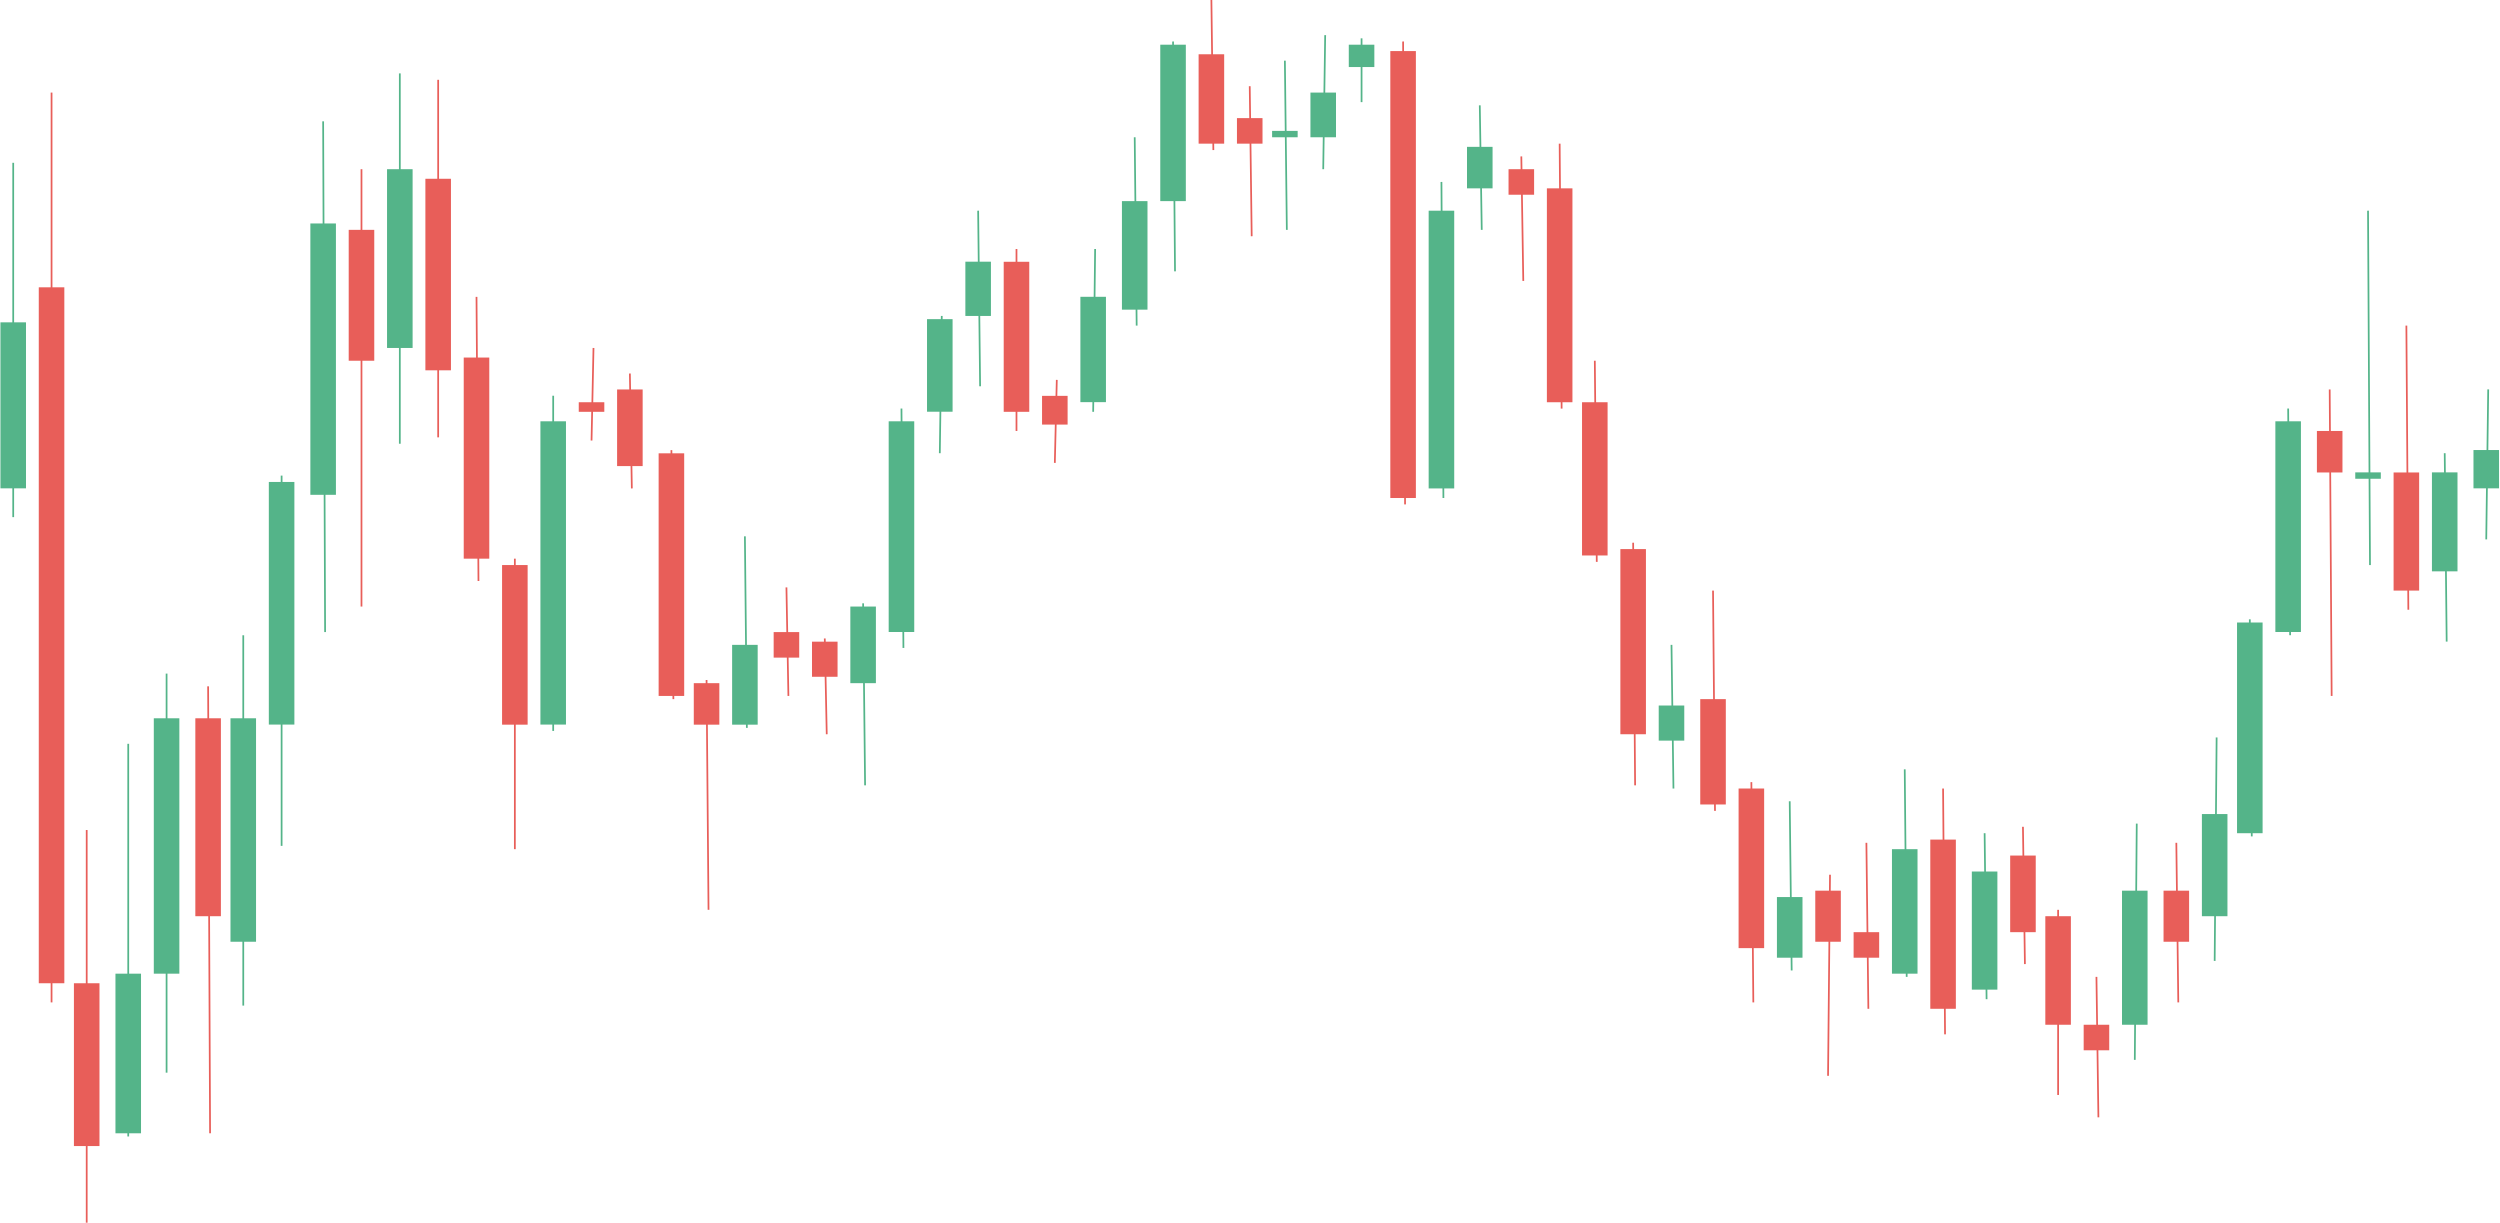
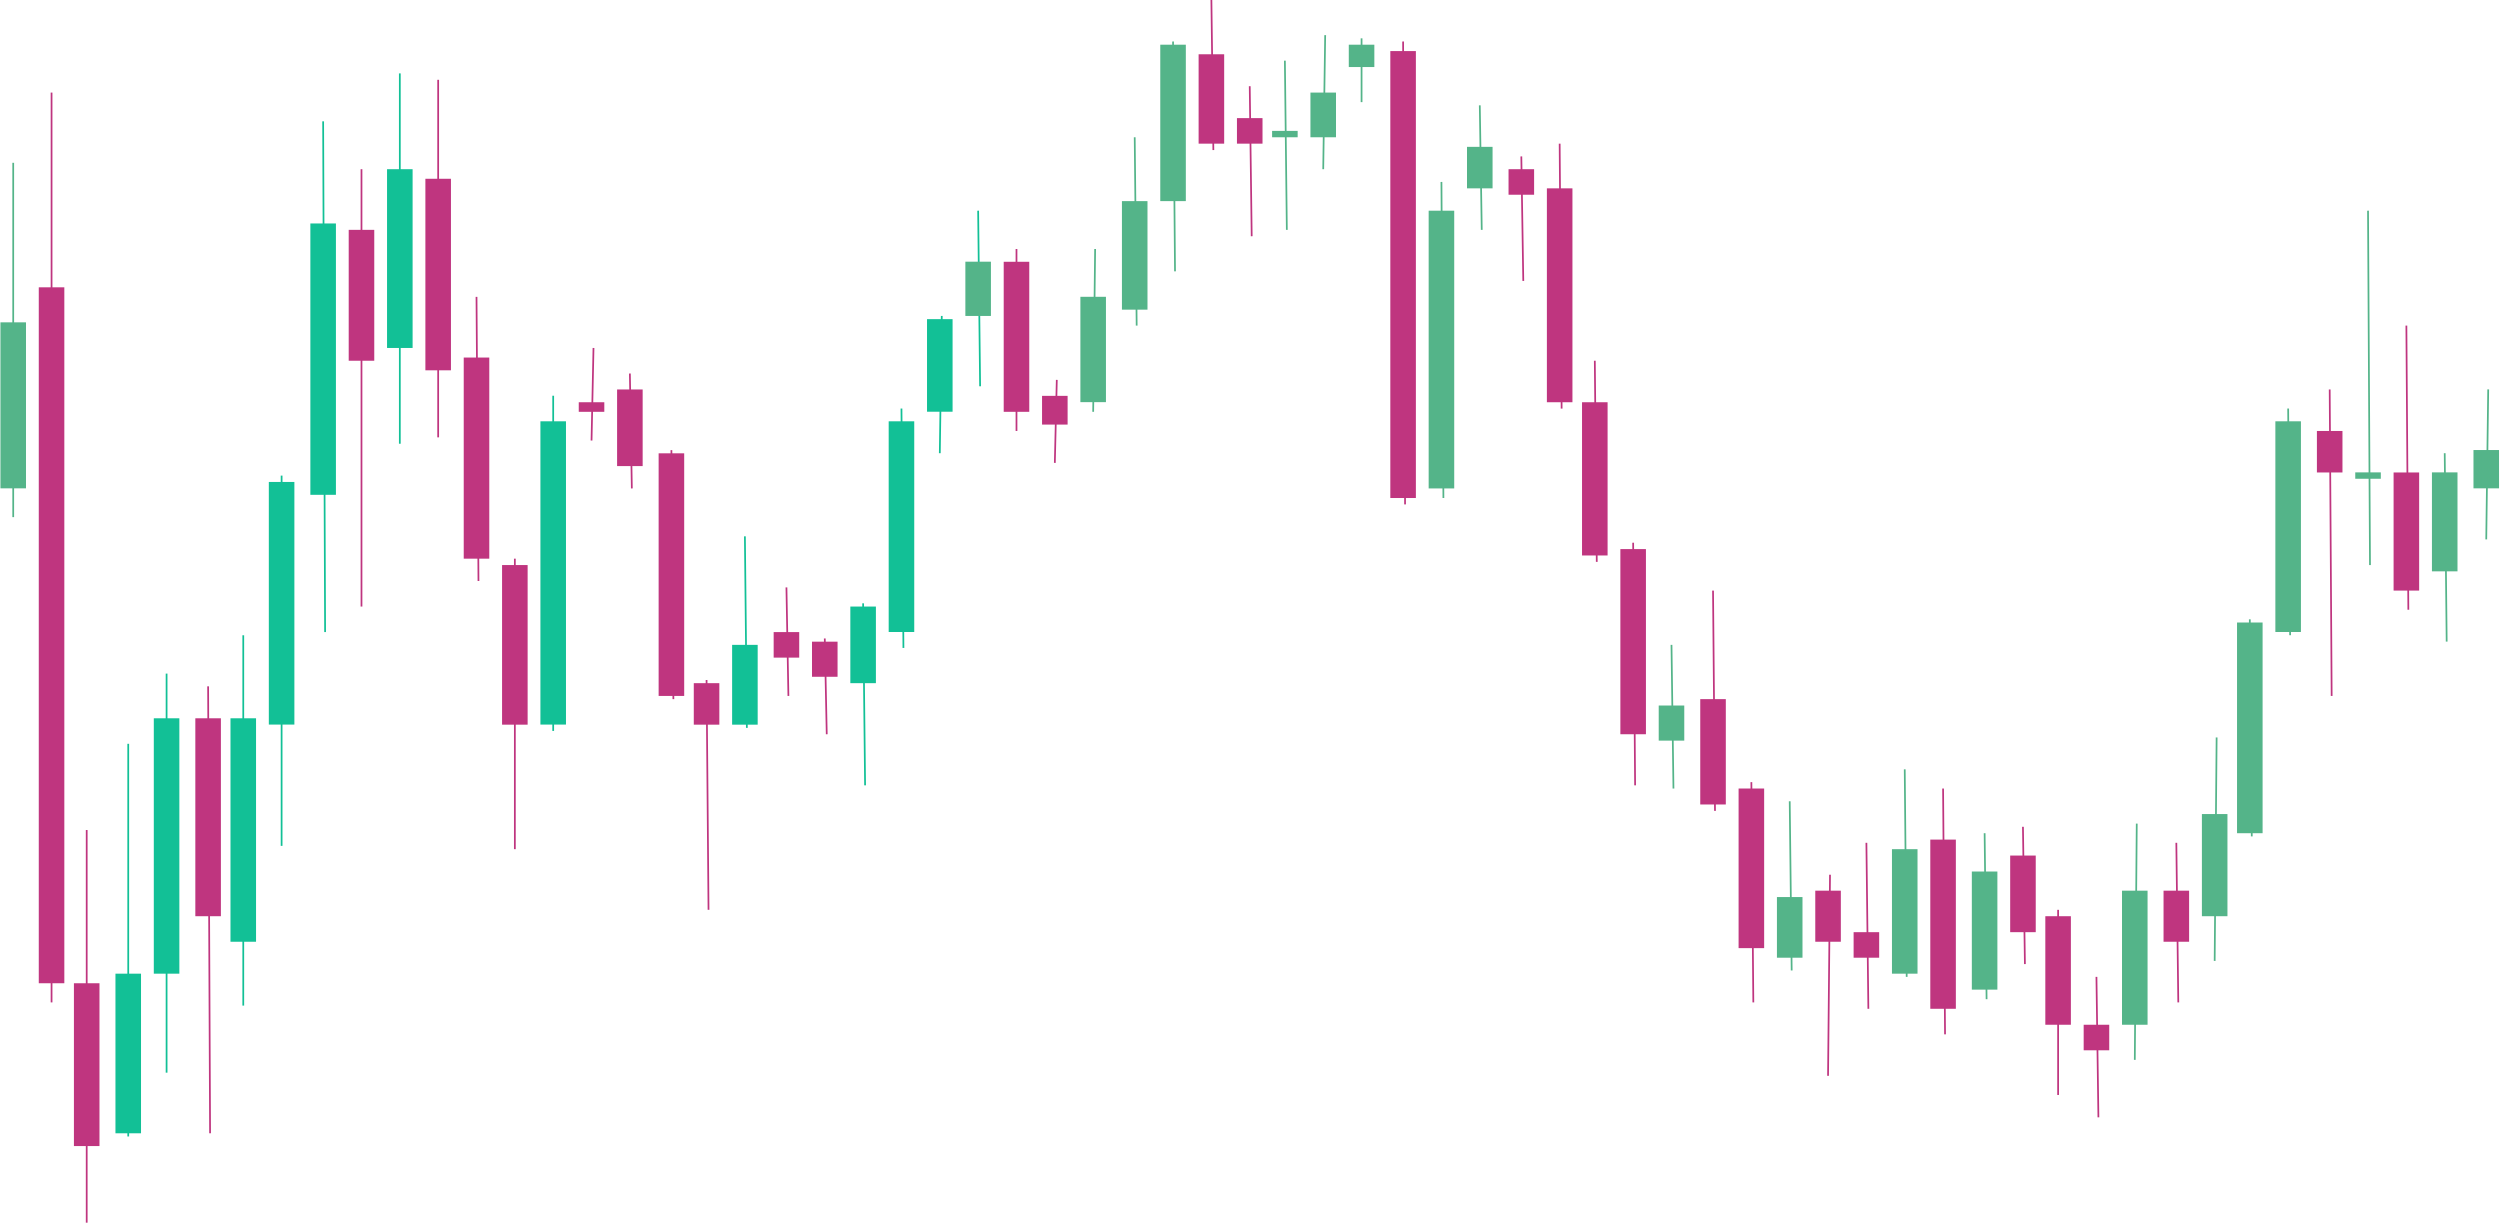
<svg xmlns="http://www.w3.org/2000/svg" width="1427" height="698" viewBox="0 0 1427 698" fill="none">
-   <path d="M29.427 52.844L29.427 572.172" stroke="#E85E59" />
-   <rect x="22.632" y="164.498" width="13.59" height="396.24" fill="#E85E59" stroke="#E85E59" />
-   <path d="M49.489 473.772L49.489 697.903" stroke="#E85E59" />
-   <rect x="42.694" y="561.739" width="13.59" height="91.932" fill="#E85E59" stroke="#E85E59" />
-   <path d="M118.793 391.773L119.913 646.882" stroke="#E85E59" />
-   <rect x="111.998" y="410.496" width="13.59" height="111.977" fill="#E85E59" stroke="#E85E59" />
-   <path d="M206.335 96.577L206.335 346.218" stroke="#E85E59" />
-   <rect x="199.54" y="131.699" width="13.59" height="73.71" fill="#E85E59" stroke="#E85E59" />
-   <path d="M250.106 45.555L250.106 249.642" stroke="#E85E59" />
-   <rect x="243.311" y="102.543" width="13.59" height="108.332" fill="#E85E59" stroke="#E85E59" />
-   <path d="M271.991 169.465L273.111 331.641" stroke="#E85E59" />
-   <rect x="265.196" y="204.587" width="13.59" height="113.799" fill="#E85E59" stroke="#E85E59" />
-   <path d="M293.877 318.885L293.877 484.706" stroke="#E85E59" />
-   <rect x="287.082" y="323.03" width="13.59" height="90.11" fill="#E85E59" stroke="#E85E59" />
-   <path d="M338.768 198.62L337.648 251.464" stroke="#E85E59" />
-   <rect x="330.852" y="230.098" width="13.59" height="4.467" fill="#E85E59" stroke="#E85E59" />
-   <path d="M359.533 213.198L360.653 278.797" stroke="#E85E59" />
-   <rect x="352.738" y="222.809" width="13.59" height="42.733" fill="#E85E59" stroke="#E85E59" />
-   <path d="M403.304 388.129L404.424 519.328" stroke="#E85E59" />
-   <rect x="396.509" y="390.451" width="13.59" height="22.689" fill="#E85E59" stroke="#E85E59" />
-   <path d="M448.899 335.285L450.019 397.24" stroke="#E85E59" />
-   <rect x="442.104" y="361.296" width="13.59" height="13.578" fill="#E85E59" stroke="#E85E59" />
-   <path d="M470.784 364.44L471.904 419.107" stroke="#E85E59" />
-   <rect x="463.989" y="366.763" width="13.59" height="19.044" fill="#E85E59" stroke="#E85E59" />
-   <path d="M580.211 142.132L580.211 245.997" stroke="#E85E59" />
-   <rect x="573.416" y="149.921" width="13.59" height="84.644" fill="#E85E59" stroke="#E85E59" />
-   <path d="M603.217 216.842L602.097 264.219" stroke="#E85E59" />
-   <rect x="595.302" y="226.453" width="13.59" height="15.4" fill="#E85E59" stroke="#E85E59" />
-   <path d="M691.462 0L692.582 85.644" stroke="#E85E59" />
-   <rect x="684.667" y="31.477" width="13.59" height="50.022" fill="#E85E59" stroke="#E85E59" />
-   <path d="M800.89 23.689L802.01 287.908" stroke="#E85E59" />
-   <rect x="794.094" y="29.655" width="13.59" height="254.108" fill="#E85E59" stroke="#E85E59" />
-   <path d="M713.348 49.2L714.468 134.843" stroke="#E85E59" />
-   <rect x="706.553" y="67.921" width="13.59" height="13.578" fill="#E85E59" stroke="#E85E59" />
-   <path d="M868.37 89.288L869.49 160.353" stroke="#E85E59" />
-   <rect x="861.575" y="97.077" width="13.59" height="13.578" fill="#E85E59" stroke="#E85E59" />
-   <path d="M890.255 81.999L891.375 233.242" stroke="#E85E59" />
-   <rect x="883.46" y="108.01" width="13.59" height="121.088" fill="#E85E59" stroke="#E85E59" />
-   <path d="M910.317 205.909L911.437 320.707" stroke="#E85E59" />
-   <rect x="903.522" y="230.098" width="13.59" height="86.466" fill="#E85E59" stroke="#E85E59" />
-   <path d="M932.203 309.774L933.323 448.262" stroke="#E85E59" />
-   <rect x="925.407" y="313.919" width="13.59" height="104.688" fill="#E85E59" stroke="#E85E59" />
-   <path d="M977.797 337.107L978.917 462.839" stroke="#E85E59" />
-   <rect x="971.002" y="399.562" width="13.59" height="59.133" fill="#E85E59" stroke="#E85E59" />
-   <path d="M999.683 446.439L1000.8 572.171" stroke="#E85E59" />
-   <rect x="992.887" y="450.584" width="13.59" height="90.11" fill="#E85E59" stroke="#E85E59" />
-   <path d="M1044.57 499.283L1043.45 614.082" stroke="#E85E59" />
-   <rect x="1036.66" y="508.895" width="13.59" height="28.155" fill="#E85E59" stroke="#E85E59" />
-   <path d="M1065.34 481.062L1066.46 575.816" stroke="#E85E59" />
-   <rect x="1058.54" y="532.583" width="13.59" height="13.578" fill="#E85E59" stroke="#E85E59" />
-   <path d="M1109.11 450.084L1110.23 590.394" stroke="#E85E59" />
-   <rect x="1102.31" y="479.739" width="13.59" height="95.577" fill="#E85E59" stroke="#E85E59" />
-   <path d="M1154.7 471.95L1155.82 550.305" stroke="#E85E59" />
-   <rect x="1147.91" y="488.85" width="13.59" height="42.733" fill="#E85E59" stroke="#E85E59" />
-   <path d="M1174.77 519.328L1174.77 625.015" stroke="#E85E59" />
-   <rect x="1167.97" y="523.472" width="13.59" height="60.955" fill="#E85E59" stroke="#E85E59" />
-   <path d="M1196.65 557.594L1197.77 637.771" stroke="#E85E59" />
-   <rect x="1189.86" y="585.427" width="13.59" height="13.578" fill="#E85E59" stroke="#E85E59" />
-   <path d="M1242.25 481.062L1243.37 572.172" stroke="#E85E59" />
-   <rect x="1235.45" y="508.895" width="13.591" height="28.155" fill="#E85E59" stroke="#E85E59" />
-   <path d="M1329.79 222.309L1330.91 397.24" stroke="#E85E59" />
-   <rect x="1322.99" y="246.497" width="13.59" height="22.689" fill="#E85E59" stroke="#E85E59" />
-   <path d="M1373.56 185.865L1374.68 348.041" stroke="#E85E59" />
-   <rect x="1366.76" y="270.186" width="13.59" height="66.421" fill="#E85E59" stroke="#E85E59" />
-   <path d="M383.242 256.931L384.362 399.062" stroke="#E85E59" />
-   <rect x="376.447" y="259.253" width="13.59" height="137.487" fill="#E85E59" stroke="#E85E59" />
-   <path d="M73.198 424.573C73.198 512.102 73.198 561.176 73.198 648.704" stroke="#54B489" />
-   <rect x="66.403" y="556.272" width="13.59" height="90.11" fill="#54B489" stroke="#54B489" />
-   <path d="M95.084 384.485C95.084 473.437 95.084 523.309 95.084 612.26" stroke="#54B489" />
-   <rect x="88.289" y="410.496" width="13.59" height="144.776" fill="#54B489" stroke="#54B489" />
-   <path d="M138.855 362.619C138.855 445.166 138.855 491.447 138.855 573.994" stroke="#54B489" />
-   <rect x="132.06" y="410.496" width="13.59" height="126.554" fill="#54B489" stroke="#54B489" />
-   <path d="M160.74 271.456C160.74 354.003 160.74 400.284 160.74 482.832" stroke="#54B489" />
-   <rect x="153.945" y="275.6" width="13.59" height="137.487" fill="#54B489" stroke="#54B489" />
-   <path d="M184.449 69.244C184.887 183.102 185.132 246.938 185.569 360.796" stroke="#54B489" />
-   <rect x="177.654" y="128.054" width="13.59" height="153.887" fill="#54B489" stroke="#54B489" />
-   <path d="M228.22 41.911C228.22 124.458 228.22 170.739 228.22 253.287" stroke="#54B489" />
-   <rect x="221.425" y="97.077" width="13.59" height="101.043" fill="#54B489" stroke="#54B489" />
-   <path d="M315.762 225.901C315.762 300.62 315.762 342.513 315.762 417.232" stroke="#54B489" />
-   <rect x="308.967" y="240.978" width="13.59" height="172.109" fill="#54B489" stroke="#54B489" />
-   <path d="M425.189 306.13C425.627 348.827 425.872 372.766 426.309 415.462" stroke="#54B489" />
-   <rect x="418.394" y="368.585" width="13.59" height="44.555" fill="#54B489" stroke="#54B489" />
-   <path d="M492.67 344.396C493.107 384.959 493.352 407.7 493.79 448.262" stroke="#54B489" />
-   <rect x="485.874" y="346.719" width="13.59" height="42.733" fill="#54B489" stroke="#54B489" />
-   <path d="M514.555 233.189C514.992 286.561 515.238 316.484 515.675 369.855" stroke="#54B489" />
-   <rect x="507.76" y="240.978" width="13.59" height="119.265" fill="#54B489" stroke="#54B489" />
-   <path d="M537.56 180.346C537.123 210.945 536.878 228.101 536.44 258.7" stroke="#54B489" />
-   <rect x="529.645" y="182.668" width="13.59" height="51.844" fill="#54B489" stroke="#54B489" />
-   <path d="M558.326 120.266C558.763 159.404 559.009 181.348 559.446 220.487" stroke="#54B489" />
+   <path d="M29.427 52.844L29.427 572.172" stroke="#BF357F" />
+   <rect x="22.632" y="164.498" width="13.59" height="396.24" fill="#BF357F" stroke="#BF357F" />
+   <path d="M49.489 473.772L49.489 697.903" stroke="#BF357F" />
+   <rect x="42.694" y="561.739" width="13.59" height="91.932" fill="#BF357F" stroke="#BF357F" />
+   <path d="M118.793 391.773L119.913 646.882" stroke="#BF357F" />
+   <rect x="111.998" y="410.496" width="13.59" height="111.977" fill="#BF357F" stroke="#BF357F" />
+   <path d="M206.335 96.577L206.335 346.218" stroke="#BF357F" />
+   <rect x="199.54" y="131.699" width="13.59" height="73.71" fill="#BF357F" stroke="#BF357F" />
+   <path d="M250.106 45.555L250.106 249.642" stroke="#BF357F" />
+   <rect x="243.311" y="102.543" width="13.59" height="108.332" fill="#BF357F" stroke="#BF357F" />
+   <path d="M271.991 169.465L273.111 331.641" stroke="#BF357F" />
+   <rect x="265.196" y="204.587" width="13.59" height="113.799" fill="#BF357F" stroke="#BF357F" />
+   <path d="M293.877 318.885L293.877 484.706" stroke="#BF357F" />
+   <rect x="287.082" y="323.03" width="13.59" height="90.11" fill="#BF357F" stroke="#BF357F" />
+   <path d="M338.768 198.62L337.648 251.464" stroke="#BF357F" />
+   <rect x="330.852" y="230.098" width="13.59" height="4.467" fill="#BF357F" stroke="#BF357F" />
+   <path d="M359.533 213.198L360.653 278.797" stroke="#BF357F" />
+   <rect x="352.738" y="222.809" width="13.59" height="42.733" fill="#BF357F" stroke="#BF357F" />
+   <path d="M403.304 388.129L404.424 519.328" stroke="#BF357F" />
+   <rect x="396.509" y="390.451" width="13.59" height="22.689" fill="#BF357F" stroke="#BF357F" />
+   <path d="M448.899 335.285L450.019 397.24" stroke="#BF357F" />
+   <rect x="442.104" y="361.296" width="13.59" height="13.578" fill="#BF357F" stroke="#BF357F" />
+   <path d="M470.784 364.44L471.904 419.107" stroke="#BF357F" />
+   <rect x="463.989" y="366.763" width="13.59" height="19.044" fill="#BF357F" stroke="#BF357F" />
+   <path d="M580.211 142.132L580.211 245.997" stroke="#BF357F" />
+   <rect x="573.416" y="149.921" width="13.59" height="84.644" fill="#BF357F" stroke="#BF357F" />
+   <path d="M603.217 216.842L602.097 264.219" stroke="#BF357F" />
+   <rect x="595.302" y="226.453" width="13.59" height="15.4" fill="#BF357F" stroke="#BF357F" />
+   <path d="M691.462 0L692.582 85.644" stroke="#BF357F" />
+   <rect x="684.667" y="31.477" width="13.59" height="50.022" fill="#BF357F" stroke="#BF357F" />
+   <path d="M800.89 23.689L802.01 287.908" stroke="#BF357F" />
+   <rect x="794.094" y="29.655" width="13.59" height="254.108" fill="#BF357F" stroke="#BF357F" />
+   <path d="M713.348 49.2L714.468 134.843" stroke="#BF357F" />
+   <rect x="706.553" y="67.921" width="13.59" height="13.578" fill="#BF357F" stroke="#BF357F" />
+   <path d="M868.37 89.288L869.49 160.353" stroke="#BF357F" />
+   <rect x="861.575" y="97.077" width="13.59" height="13.578" fill="#BF357F" stroke="#BF357F" />
+   <path d="M890.255 81.999L891.375 233.242" stroke="#BF357F" />
+   <rect x="883.46" y="108.01" width="13.59" height="121.088" fill="#BF357F" stroke="#BF357F" />
+   <path d="M910.317 205.909L911.437 320.707" stroke="#BF357F" />
+   <rect x="903.522" y="230.098" width="13.59" height="86.466" fill="#BF357F" stroke="#BF357F" />
+   <path d="M932.203 309.774L933.323 448.262" stroke="#BF357F" />
+   <rect x="925.407" y="313.919" width="13.59" height="104.688" fill="#BF357F" stroke="#BF357F" />
+   <path d="M977.797 337.107L978.917 462.839" stroke="#BF357F" />
+   <rect x="971.002" y="399.562" width="13.59" height="59.133" fill="#BF357F" stroke="#BF357F" />
+   <path d="M999.683 446.439L1000.8 572.171" stroke="#BF357F" />
+   <rect x="992.887" y="450.584" width="13.59" height="90.11" fill="#BF357F" stroke="#BF357F" />
+   <path d="M1044.57 499.283L1043.45 614.082" stroke="#BF357F" />
+   <rect x="1036.66" y="508.895" width="13.59" height="28.155" fill="#BF357F" stroke="#BF357F" />
+   <path d="M1065.34 481.062L1066.46 575.816" stroke="#BF357F" />
+   <rect x="1058.54" y="532.583" width="13.59" height="13.578" fill="#BF357F" stroke="#BF357F" />
+   <path d="M1109.11 450.084L1110.23 590.394" stroke="#BF357F" />
+   <rect x="1102.31" y="479.739" width="13.59" height="95.577" fill="#BF357F" stroke="#BF357F" />
+   <path d="M1154.7 471.95L1155.82 550.305" stroke="#BF357F" />
+   <rect x="1147.91" y="488.85" width="13.59" height="42.733" fill="#BF357F" stroke="#BF357F" />
+   <path d="M1174.77 519.328L1174.77 625.015" stroke="#BF357F" />
+   <rect x="1167.97" y="523.472" width="13.59" height="60.955" fill="#BF357F" stroke="#BF357F" />
+   <path d="M1196.65 557.594L1197.77 637.771" stroke="#BF357F" />
+   <rect x="1189.86" y="585.427" width="13.59" height="13.578" fill="#BF357F" stroke="#BF357F" />
+   <path d="M1242.25 481.062L1243.37 572.172" stroke="#BF357F" />
+   <rect x="1235.45" y="508.895" width="13.591" height="28.155" fill="#BF357F" stroke="#BF357F" />
+   <path d="M1329.79 222.309L1330.91 397.24" stroke="#BF357F" />
+   <rect x="1322.99" y="246.497" width="13.59" height="22.689" fill="#BF357F" stroke="#BF357F" />
+   <path d="M1373.56 185.865L1374.68 348.041" stroke="#BF357F" />
+   <rect x="1366.76" y="270.186" width="13.59" height="66.421" fill="#BF357F" stroke="#BF357F" />
+   <path d="M383.242 256.931L384.362 399.062" stroke="#BF357F" />
+   <rect x="376.447" y="259.253" width="13.59" height="137.487" fill="#BF357F" stroke="#BF357F" />
+   <path d="M73.198 424.573C73.198 512.102 73.198 561.176 73.198 648.704" stroke="#12C096" />
+   <rect x="66.403" y="556.272" width="13.59" height="90.11" fill="#12C096" stroke="#12C096" />
+   <path d="M95.084 384.485C95.084 473.437 95.084 523.309 95.084 612.26" stroke="#12C096" />
+   <rect x="88.289" y="410.496" width="13.59" height="144.776" fill="#12C096" stroke="#12C096" />
+   <path d="M138.855 362.619C138.855 445.166 138.855 491.447 138.855 573.994" stroke="#12C096" />
+   <rect x="132.06" y="410.496" width="13.59" height="126.554" fill="#12C096" stroke="#12C096" />
+   <path d="M160.74 271.456C160.74 354.003 160.74 400.284 160.74 482.832" stroke="#12C096" />
+   <rect x="153.945" y="275.6" width="13.59" height="137.487" fill="#12C096" stroke="#12C096" />
+   <path d="M184.449 69.244C184.887 183.102 185.132 246.938 185.569 360.796" stroke="#12C096" />
+   <rect x="177.654" y="128.054" width="13.59" height="153.887" fill="#12C096" stroke="#12C096" />
+   <path d="M228.22 41.911C228.22 124.458 228.22 170.739 228.22 253.287" stroke="#12C096" />
+   <rect x="221.425" y="97.077" width="13.59" height="101.043" fill="#12C096" stroke="#12C096" />
+   <path d="M315.762 225.901C315.762 300.62 315.762 342.513 315.762 417.232" stroke="#12C096" />
+   <rect x="308.967" y="240.978" width="13.59" height="172.109" fill="#12C096" stroke="#12C096" />
+   <path d="M425.189 306.13C425.627 348.827 425.872 372.766 426.309 415.462" stroke="#12C096" />
+   <rect x="418.394" y="368.585" width="13.59" height="44.555" fill="#12C096" stroke="#12C096" />
+   <path d="M492.67 344.396C493.107 384.959 493.352 407.7 493.79 448.262" stroke="#12C096" />
+   <rect x="485.874" y="346.719" width="13.59" height="42.733" fill="#12C096" stroke="#12C096" />
+   <path d="M514.555 233.189C514.992 286.561 515.238 316.484 515.675 369.855" stroke="#12C096" />
+   <rect x="507.76" y="240.978" width="13.59" height="119.265" fill="#12C096" stroke="#12C096" />
+   <path d="M537.56 180.346C537.123 210.945 536.878 228.101 536.44 258.7" stroke="#12C096" />
+   <rect x="529.645" y="182.668" width="13.59" height="51.844" fill="#12C096" stroke="#12C096" />
+   <path d="M558.326 120.266C558.763 159.404 559.009 181.348 559.446 220.487" stroke="#12C096" />
  <rect x="551.531" y="149.868" width="13.59" height="29.977" fill="#54B489" stroke="#54B489" />
  <path d="M625.102 142.132C624.665 178.425 624.42 198.772 623.982 235.065" stroke="#54B489" />
  <rect x="617.187" y="169.913" width="13.59" height="59.133" fill="#54B489" stroke="#54B489" />
  <path d="M647.691 78.355C648.129 120.34 648.374 143.88 648.811 185.865" stroke="#54B489" />
  <rect x="640.896" y="115.299" width="13.59" height="60.955" fill="#54B489" stroke="#54B489" />
  <path d="M733.409 34.622C733.847 72.338 734.092 93.483 734.529 131.199" stroke="#54B489" />
  <rect x="726.614" y="75.21" width="13.59" height="2.644" fill="#54B489" stroke="#54B489" />
  <path d="M669.577 23.689C670.014 74.925 670.26 103.651 670.697 154.888" stroke="#54B489" />
  <rect x="662.782" y="26.011" width="13.59" height="88.288" fill="#54B489" stroke="#54B489" />
  <path d="M756.415 20.044C755.978 49.932 755.732 66.689 755.295 96.577" stroke="#54B489" />
  <rect x="748.5" y="53.344" width="13.59" height="24.511" fill="#54B489" stroke="#54B489" />
  <path d="M844.661 60.133C845.098 87.886 845.343 103.446 845.781 131.199" stroke="#54B489" />
  <rect x="837.865" y="84.321" width="13.59" height="22.689" fill="#54B489" stroke="#54B489" />
  <path d="M954.088 368.085C954.525 400.108 954.771 418.062 955.208 450.085" stroke="#54B489" />
  <rect x="947.293" y="403.207" width="13.59" height="19.044" fill="#54B489" stroke="#54B489" />
  <path d="M1021.57 457.373C1022.01 495.089 1022.25 516.234 1022.69 553.95" stroke="#54B489" />
  <rect x="1014.77" y="512.539" width="13.59" height="33.622" fill="#54B489" stroke="#54B489" />
  <path d="M1087.22 439.151C1087.66 485.406 1087.91 511.339 1088.34 557.594" stroke="#54B489" />
  <rect x="1080.43" y="485.206" width="13.59" height="70.066" fill="#54B489" stroke="#54B489" />
  <path d="M1132.82 475.595C1133.26 512.599 1133.5 533.346 1133.94 570.35" stroke="#54B489" />
  <rect x="1126.02" y="497.961" width="13.59" height="66.421" fill="#54B489" stroke="#54B489" />
  <path d="M1219.66 470.128C1219.22 522.788 1218.97 552.312 1218.54 604.971" stroke="#54B489" />
  <rect x="1211.74" y="508.895" width="13.59" height="75.532" fill="#54B489" stroke="#54B489" />
  <path d="M1265.25 420.929C1264.81 470.742 1264.57 498.67 1264.13 548.483" stroke="#54B489" />
  <rect x="1257.34" y="465.162" width="13.59" height="57.31" fill="#54B489" stroke="#54B489" />
  <path d="M1306.08 233.189C1306.52 283.714 1306.76 312.041 1307.2 362.566" stroke="#54B489" />
  <rect x="1299.28" y="240.978" width="13.59" height="119.265" fill="#54B489" stroke="#54B489" />
  <path d="M1395.44 258.7C1395.88 300.685 1396.13 324.225 1396.56 366.21" stroke="#54B489" />
  <rect x="1388.65" y="270.134" width="13.59" height="55.488" fill="#54B489" stroke="#54B489" />
  <path d="M1420.27 222.256C1419.84 255.702 1419.59 274.454 1419.15 307.9" stroke="#54B489" />
  <rect x="1412.36" y="257.378" width="13.59" height="20.866" fill="#54B489" stroke="#54B489" />
  <path d="M1351.67 120.266C1352.11 199.255 1352.36 243.541 1352.79 322.53" stroke="#54B489" />
  <rect x="1344.88" y="270.134" width="13.59" height="2.644" fill="#54B489" stroke="#54B489" />
  <path d="M1284.19 353.508C1284.63 401.897 1284.88 429.028 1285.31 477.417" stroke="#54B489" />
  <rect x="1277.4" y="355.83" width="13.59" height="119.265" fill="#54B489" stroke="#54B489" />
  <path d="M822.775 103.866C823.212 174.316 823.458 213.814 823.895 284.264" stroke="#54B489" />
  <rect x="815.98" y="120.766" width="13.59" height="157.532" fill="#54B489" stroke="#54B489" />
  <path d="M777.18 21.867C777.18 36.099 777.18 44.078 777.18 58.311" stroke="#54B489" />
  <rect x="770.385" y="26.011" width="13.59" height="11.755" fill="#54B489" stroke="#54B489" />
  <path d="M7.542 92.933C7.542 171.922 7.542 216.208 7.542 295.197" stroke="#54B489" />
  <rect x="0.747" y="184.49" width="13.59" height="93.754" fill="#54B489" stroke="#54B489" />
</svg>
